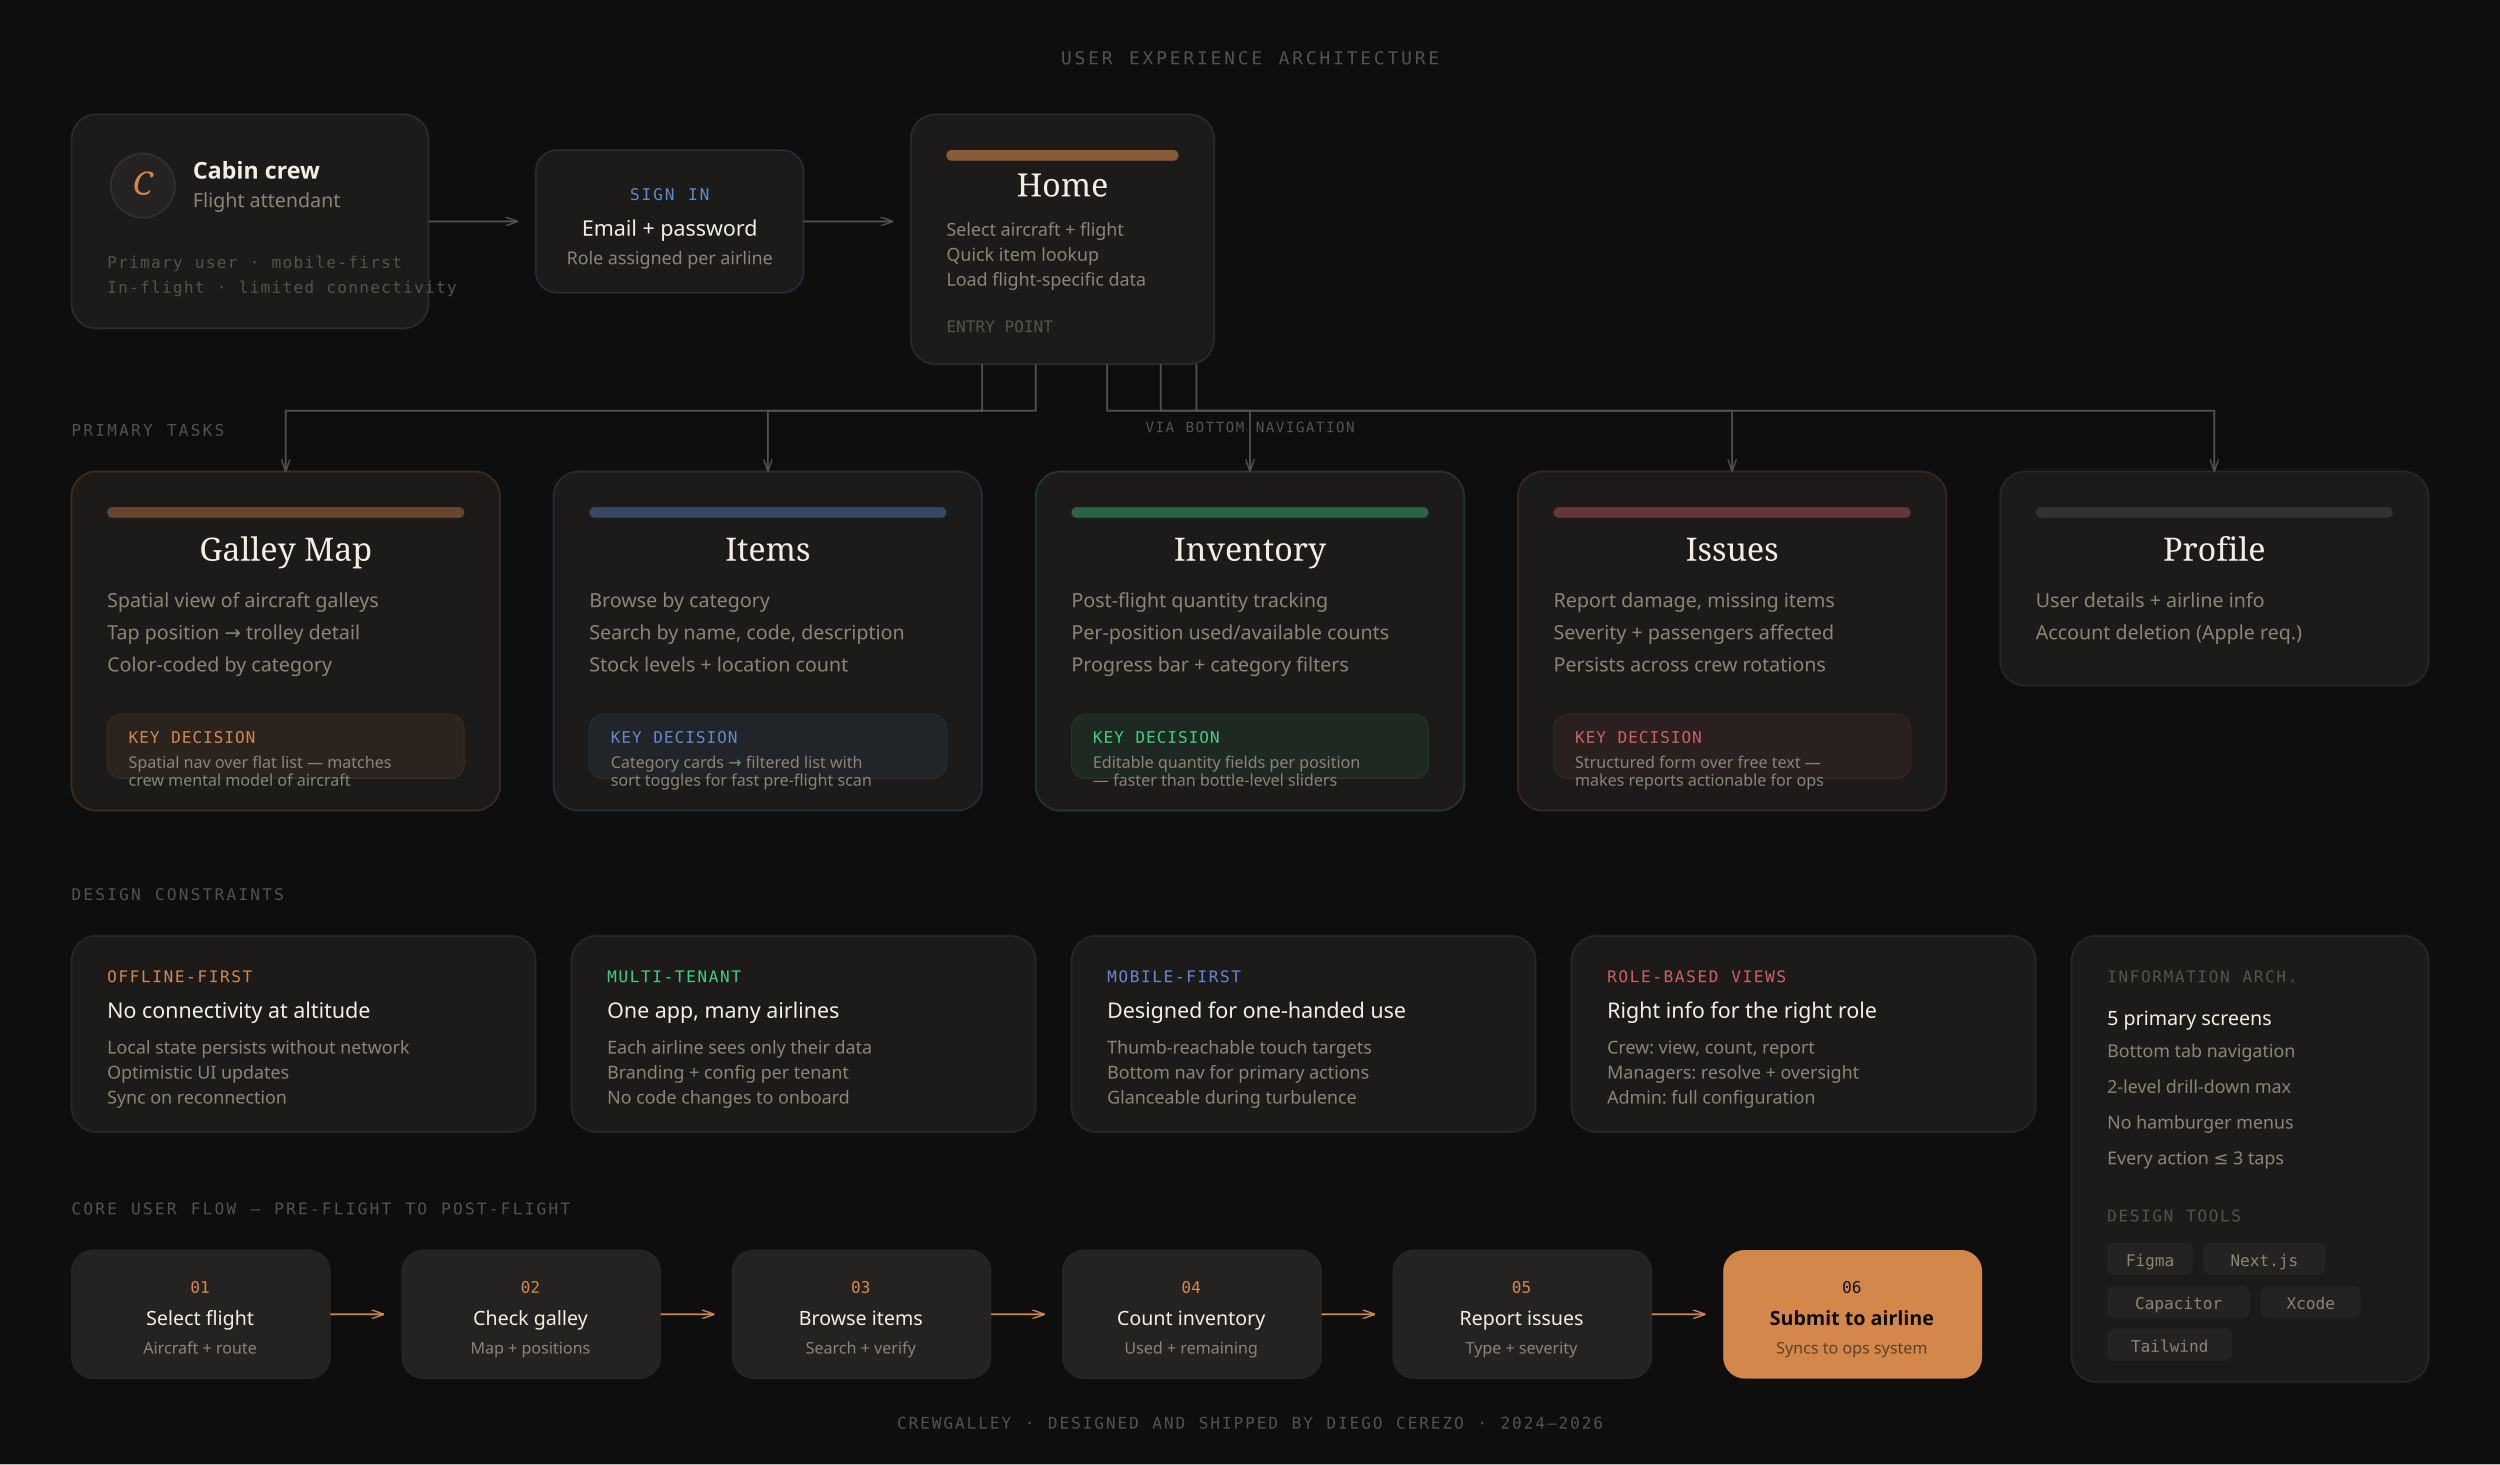
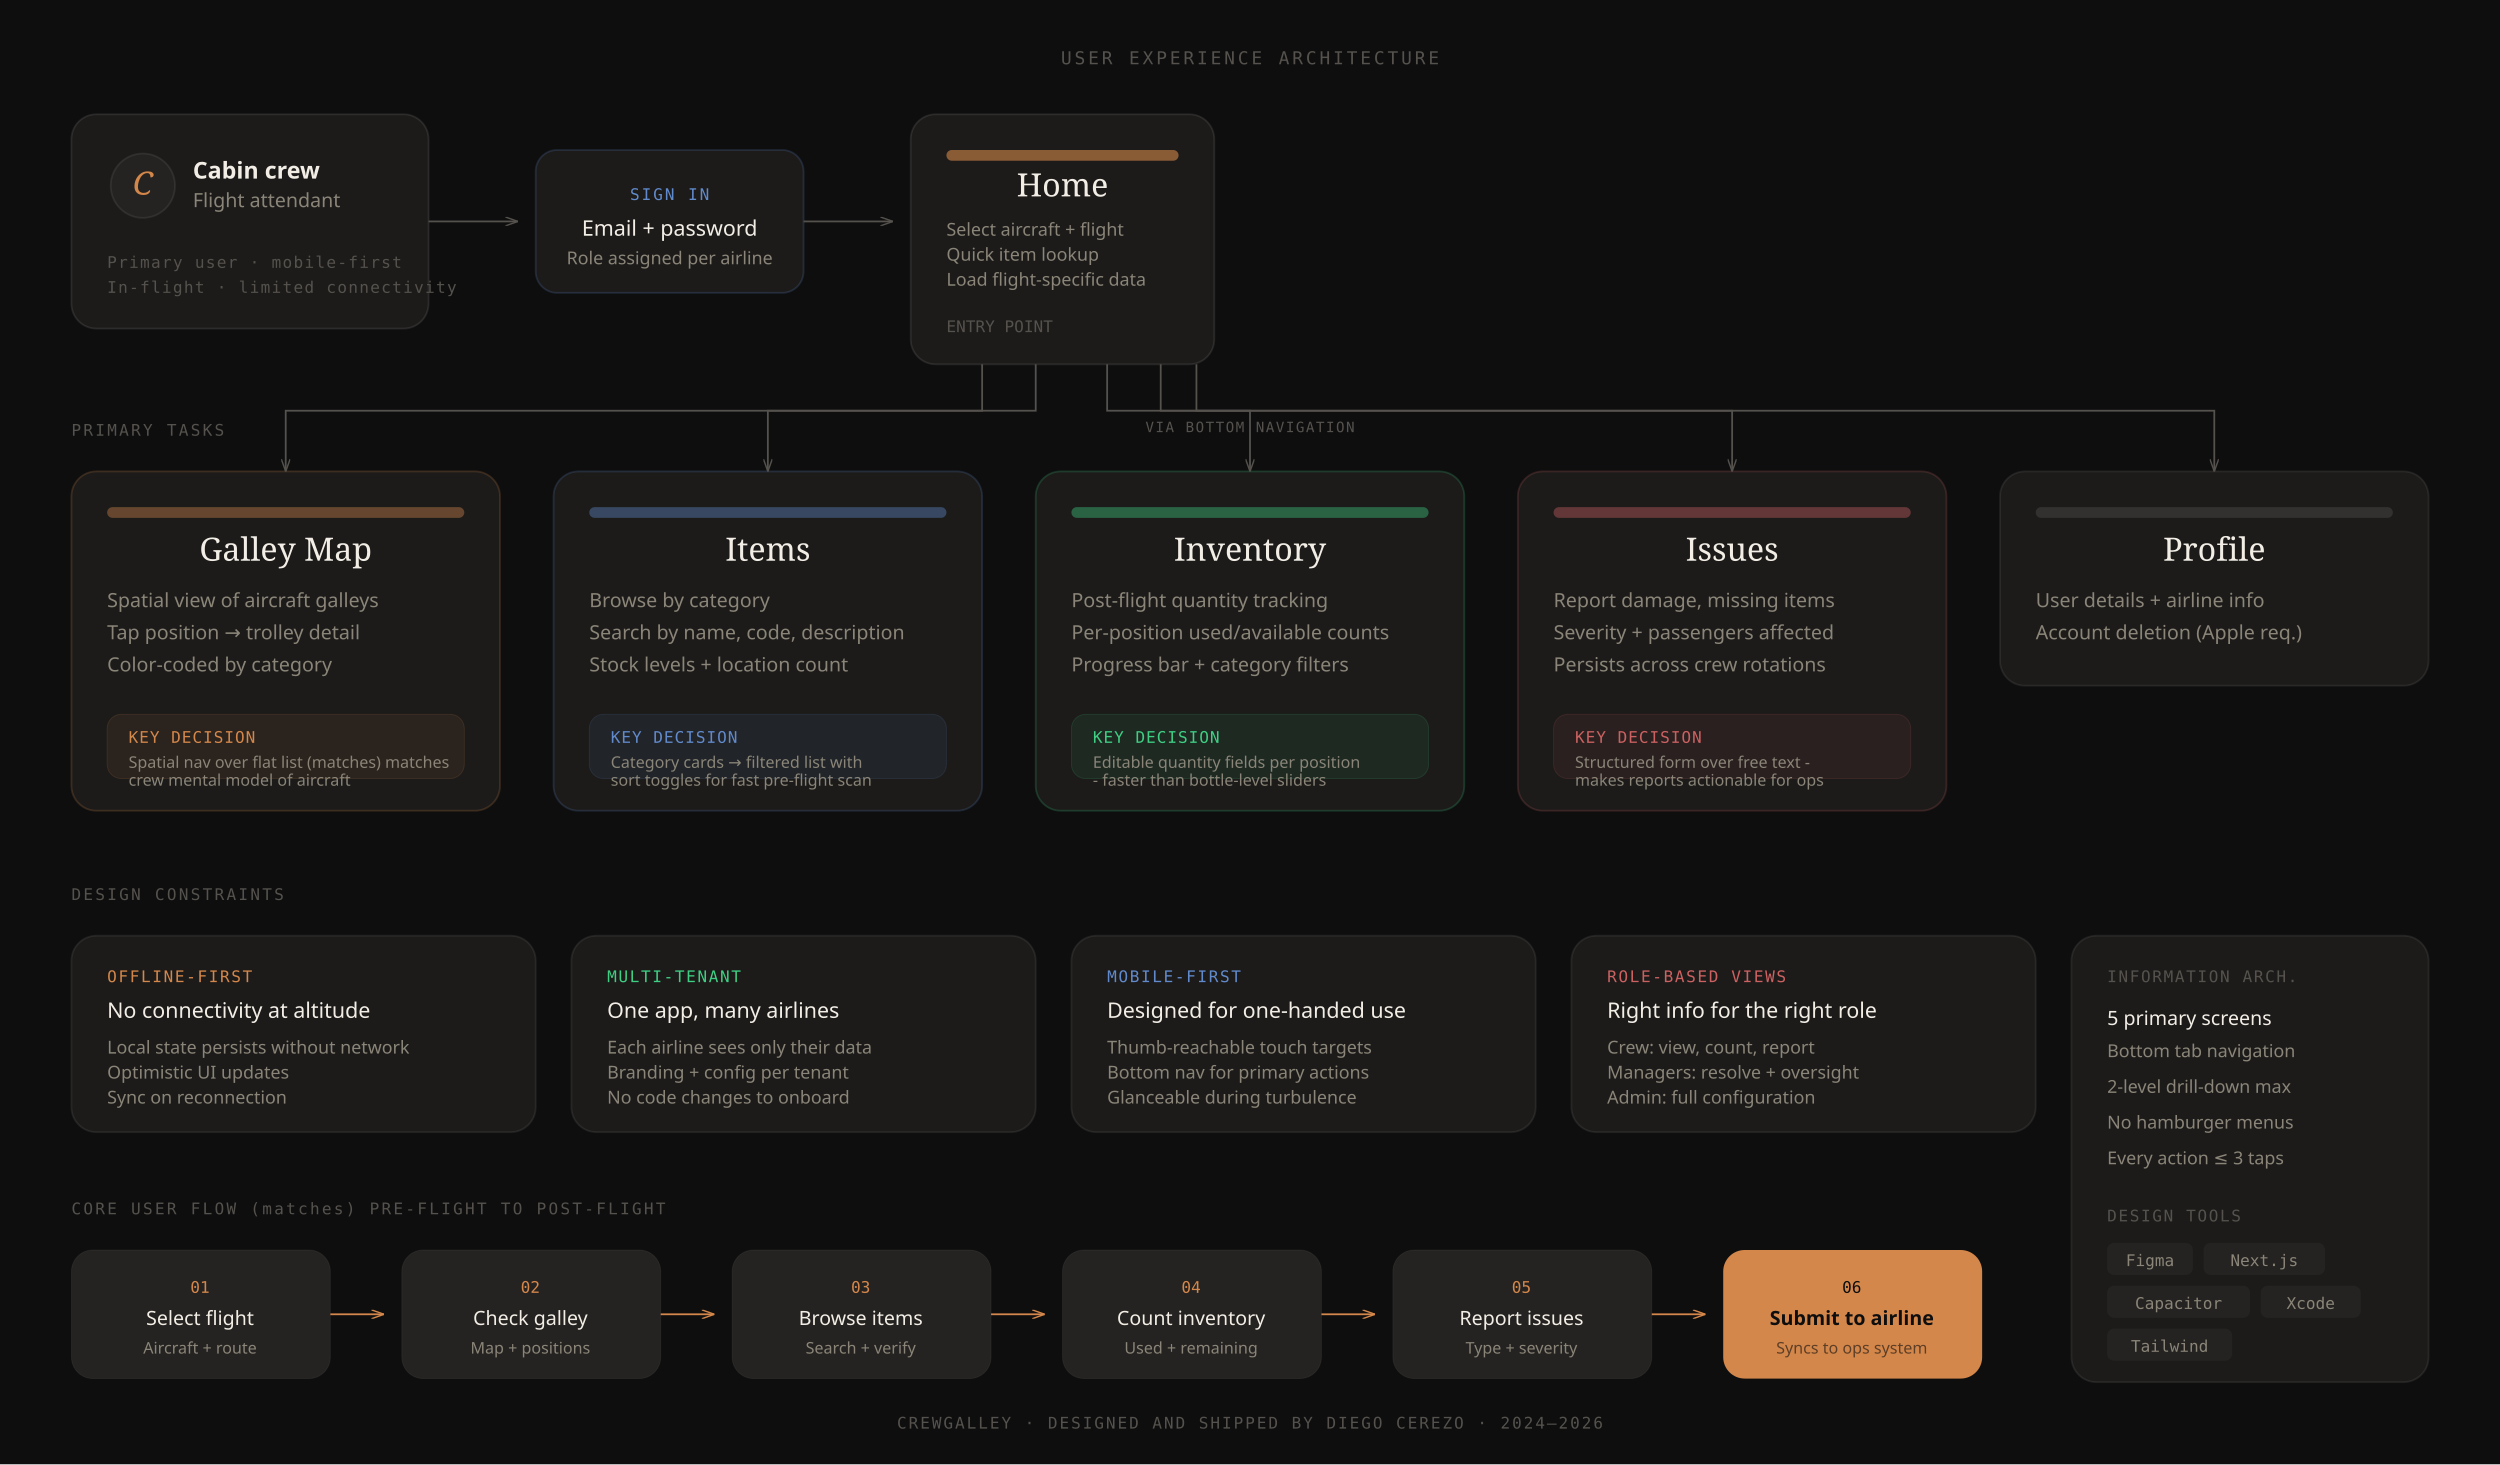
<svg xmlns="http://www.w3.org/2000/svg" viewBox="0 0 1400 820" width="1400" height="820">
  <defs>
    <marker id="ah" markerWidth="7" markerHeight="5" refX="7" refY="2.5" orient="auto">
      <path d="M0,0 L7,2.5 L0,5" fill="none" stroke="#55524D" stroke-width="0.8" />
    </marker>
    <marker id="ah-accent" markerWidth="7" markerHeight="5" refX="7" refY="2.5" orient="auto">
      <path d="M0,0 L7,2.5 L0,5" fill="none" stroke="#D4874A" stroke-width="0.8" />
    </marker>
  </defs>
  <rect width="1400" height="820" fill="#0E0E0F" />
  <text x="700" y="36" text-anchor="middle" fill="#55524D" font-family="JetBrains Mono, monospace" font-size="10" letter-spacing="0.16em">USER EXPERIENCE ARCHITECTURE</text>
  <rect x="40" y="64" width="200" height="120" rx="14" fill="#1C1B1A" stroke="rgba(242,238,230,0.1)" stroke-width="1" />
  <circle cx="80" cy="104" r="18" fill="#252321" stroke="rgba(242,238,230,0.08)" stroke-width="1" />
  <text x="80" y="109" text-anchor="middle" fill="#D4874A" font-family="Instrument Serif, serif" font-size="18" font-style="italic">C</text>
  <text x="108" y="100" fill="#F2EEE6" font-family="Inter Tight, sans-serif" font-weight="600" font-size="13">Cabin crew</text>
  <text x="108" y="116" fill="#8A8578" font-family="Inter Tight, sans-serif" font-size="11">Flight attendant</text>
  <text x="60" y="150" fill="#55524D" font-family="JetBrains Mono, monospace" font-size="9" letter-spacing="0.08em">Primary user · mobile-first</text>
  <text x="60" y="164" fill="#55524D" font-family="JetBrains Mono, monospace" font-size="9" letter-spacing="0.08em">In-flight · limited connectivity</text>
  <line x1="240" y1="124" x2="290" y2="124" stroke="#55524D" stroke-width="1" marker-end="url(#ah)" />
  <rect x="300" y="84" width="150" height="80" rx="12" fill="#1C1B1A" stroke="rgba(97,138,204,0.2)" stroke-width="1" />
  <text x="375" y="112" text-anchor="middle" fill="#618ACC" font-family="JetBrains Mono, monospace" font-size="9" letter-spacing="0.12em">SIGN IN</text>
  <text x="375" y="132" text-anchor="middle" fill="#F2EEE6" font-family="Inter Tight, sans-serif" font-weight="500" font-size="12">Email + password</text>
  <text x="375" y="148" text-anchor="middle" fill="#8A8578" font-family="Inter Tight, sans-serif" font-size="10">Role assigned per airline</text>
  <line x1="450" y1="124" x2="500" y2="124" stroke="#55524D" stroke-width="1" marker-end="url(#ah)" />
  <rect x="510" y="64" width="170" height="140" rx="14" fill="#1C1B1A" stroke="rgba(242,238,230,0.1)" stroke-width="1" />
  <rect x="530" y="84" width="130" height="6" rx="3" fill="#D4874A" opacity="0.6" />
  <text x="595" y="110" text-anchor="middle" fill="#F2EEE6" font-family="Instrument Serif, serif" font-size="18">Home</text>
  <text x="530" y="132" fill="#8A8578" font-family="Inter Tight, sans-serif" font-size="10">Select aircraft + flight</text>
  <text x="530" y="146" fill="#8A8578" font-family="Inter Tight, sans-serif" font-size="10">Quick item lookup</text>
  <text x="530" y="160" fill="#8A8578" font-family="Inter Tight, sans-serif" font-size="10">Load flight-specific data</text>
  <text x="530" y="186" fill="#55524D" font-family="JetBrains Mono, monospace" font-size="9">ENTRY POINT</text>
  <text x="40" y="244" fill="#55524D" font-family="JetBrains Mono, monospace" font-size="9" letter-spacing="0.14em">PRIMARY TASKS</text>
  <rect x="40" y="264" width="240" height="190" rx="14" fill="#1C1B1A" stroke="rgba(212,135,74,0.2)" stroke-width="1" />
  <rect x="60" y="284" width="200" height="6" rx="3" fill="#D4874A" opacity="0.4" />
  <text x="160" y="314" text-anchor="middle" fill="#F2EEE6" font-family="Instrument Serif, serif" font-size="18">Galley Map</text>
  <text x="60" y="340" fill="#8A8578" font-family="Inter Tight, sans-serif" font-size="11">Spatial view of aircraft galleys</text>
  <text x="60" y="358" fill="#8A8578" font-family="Inter Tight, sans-serif" font-size="11">Tap position → trolley detail</text>
  <text x="60" y="376" fill="#8A8578" font-family="Inter Tight, sans-serif" font-size="11">Color-coded by category</text>
  <rect x="60" y="400" width="200" height="36" rx="8" fill="rgba(212,135,74,0.08)" stroke="rgba(212,135,74,0.15)" stroke-width="0.5" />
  <text x="72" y="416" fill="#D4874A" font-family="JetBrains Mono, monospace" font-size="9" letter-spacing="0.06em">KEY DECISION</text>
-   <text x="72" y="430" fill="#8A8578" font-family="Inter Tight, sans-serif" font-size="9">Spatial nav over flat list — matches</text>
+   <text x="72" y="430" fill="#8A8578" font-family="Inter Tight, sans-serif" font-size="9">Spatial nav over flat list (matches) matches</text>
  <text x="72" y="440" fill="#8A8578" font-family="Inter Tight, sans-serif" font-size="9">crew mental model of aircraft</text>
  <rect x="310" y="264" width="240" height="190" rx="14" fill="#1C1B1A" stroke="rgba(97,138,204,0.2)" stroke-width="1" />
  <rect x="330" y="284" width="200" height="6" rx="3" fill="#618ACC" opacity="0.4" />
  <text x="430" y="314" text-anchor="middle" fill="#F2EEE6" font-family="Instrument Serif, serif" font-size="18">Items</text>
  <text x="330" y="340" fill="#8A8578" font-family="Inter Tight, sans-serif" font-size="11">Browse by category</text>
  <text x="330" y="358" fill="#8A8578" font-family="Inter Tight, sans-serif" font-size="11">Search by name, code, description</text>
  <text x="330" y="376" fill="#8A8578" font-family="Inter Tight, sans-serif" font-size="11">Stock levels + location count</text>
  <rect x="330" y="400" width="200" height="36" rx="8" fill="rgba(97,138,204,0.08)" stroke="rgba(97,138,204,0.15)" stroke-width="0.5" />
  <text x="342" y="416" fill="#618ACC" font-family="JetBrains Mono, monospace" font-size="9" letter-spacing="0.06em">KEY DECISION</text>
  <text x="342" y="430" fill="#8A8578" font-family="Inter Tight, sans-serif" font-size="9">Category cards → filtered list with</text>
  <text x="342" y="440" fill="#8A8578" font-family="Inter Tight, sans-serif" font-size="9">sort toggles for fast pre-flight scan</text>
  <rect x="580" y="264" width="240" height="190" rx="14" fill="#1C1B1A" stroke="rgba(62,207,131,0.2)" stroke-width="1" />
  <rect x="600" y="284" width="200" height="6" rx="3" fill="#3ECF83" opacity="0.4" />
  <text x="700" y="314" text-anchor="middle" fill="#F2EEE6" font-family="Instrument Serif, serif" font-size="18">Inventory</text>
  <text x="600" y="340" fill="#8A8578" font-family="Inter Tight, sans-serif" font-size="11">Post-flight quantity tracking</text>
  <text x="600" y="358" fill="#8A8578" font-family="Inter Tight, sans-serif" font-size="11">Per-position used/available counts</text>
  <text x="600" y="376" fill="#8A8578" font-family="Inter Tight, sans-serif" font-size="11">Progress bar + category filters</text>
  <rect x="600" y="400" width="200" height="36" rx="8" fill="rgba(62,207,131,0.08)" stroke="rgba(62,207,131,0.15)" stroke-width="0.5" />
  <text x="612" y="416" fill="#3ECF83" font-family="JetBrains Mono, monospace" font-size="9" letter-spacing="0.06em">KEY DECISION</text>
  <text x="612" y="430" fill="#8A8578" font-family="Inter Tight, sans-serif" font-size="9">Editable quantity fields per position</text>
-   <text x="612" y="440" fill="#8A8578" font-family="Inter Tight, sans-serif" font-size="9">— faster than bottle-level sliders</text>
+   <text x="612" y="440" fill="#8A8578" font-family="Inter Tight, sans-serif" font-size="9">- faster than bottle-level sliders</text>
  <rect x="850" y="264" width="240" height="190" rx="14" fill="#1C1B1A" stroke="rgba(204,97,97,0.2)" stroke-width="1" />
  <rect x="870" y="284" width="200" height="6" rx="3" fill="#CC6161" opacity="0.4" />
  <text x="970" y="314" text-anchor="middle" fill="#F2EEE6" font-family="Instrument Serif, serif" font-size="18">Issues</text>
  <text x="870" y="340" fill="#8A8578" font-family="Inter Tight, sans-serif" font-size="11">Report damage, missing items</text>
  <text x="870" y="358" fill="#8A8578" font-family="Inter Tight, sans-serif" font-size="11">Severity + passengers affected</text>
  <text x="870" y="376" fill="#8A8578" font-family="Inter Tight, sans-serif" font-size="11">Persists across crew rotations</text>
  <rect x="870" y="400" width="200" height="36" rx="8" fill="rgba(204,97,97,0.08)" stroke="rgba(204,97,97,0.15)" stroke-width="0.5" />
  <text x="882" y="416" fill="#CC6161" font-family="JetBrains Mono, monospace" font-size="9" letter-spacing="0.06em">KEY DECISION</text>
-   <text x="882" y="430" fill="#8A8578" font-family="Inter Tight, sans-serif" font-size="9">Structured form over free text —</text>
+   <text x="882" y="430" fill="#8A8578" font-family="Inter Tight, sans-serif" font-size="9">Structured form over free text -</text>
  <text x="882" y="440" fill="#8A8578" font-family="Inter Tight, sans-serif" font-size="9">makes reports actionable for ops</text>
  <rect x="1120" y="264" width="240" height="120" rx="14" fill="#1C1B1A" stroke="rgba(242,238,230,0.08)" stroke-width="1" />
  <rect x="1140" y="284" width="200" height="6" rx="3" fill="#55524D" opacity="0.4" />
  <text x="1240" y="314" text-anchor="middle" fill="#F2EEE6" font-family="Instrument Serif, serif" font-size="18">Profile</text>
  <text x="1140" y="340" fill="#8A8578" font-family="Inter Tight, sans-serif" font-size="11">User details + airline info</text>
  <text x="1140" y="358" fill="#8A8578" font-family="Inter Tight, sans-serif" font-size="11">Account deletion (Apple req.)</text>
  <path d="M550,204 L550,230 L160,230 L160,264" stroke="#55524D" stroke-width="1" fill="none" marker-end="url(#ah)" />
  <path d="M580,204 L580,230 L430,230 L430,264" stroke="#55524D" stroke-width="1" fill="none" marker-end="url(#ah)" />
  <path d="M620,204 L620,230 L700,230 L700,264" stroke="#55524D" stroke-width="1" fill="none" marker-end="url(#ah)" />
  <path d="M650,204 L650,230 L970,230 L970,264" stroke="#55524D" stroke-width="1" fill="none" marker-end="url(#ah)" />
  <path d="M670,204 L670,230 L1240,230 L1240,264" stroke="#55524D" stroke-width="1" fill="none" marker-end="url(#ah)" />
  <text x="700" y="242" text-anchor="middle" fill="#55524D" font-family="JetBrains Mono, monospace" font-size="8" letter-spacing="0.1em">VIA BOTTOM NAVIGATION</text>
  <text x="40" y="504" fill="#55524D" font-family="JetBrains Mono, monospace" font-size="9" letter-spacing="0.14em">DESIGN CONSTRAINTS</text>
  <rect x="40" y="524" width="260" height="110" rx="14" fill="#1C1B1A" stroke="rgba(242,238,230,0.08)" stroke-width="1" />
  <text x="60" y="550" fill="#D4874A" font-family="JetBrains Mono, monospace" font-size="9" letter-spacing="0.1em">OFFLINE-FIRST</text>
  <text x="60" y="570" fill="#F2EEE6" font-family="Inter Tight, sans-serif" font-weight="500" font-size="12">No connectivity at altitude</text>
  <text x="60" y="590" fill="#8A8578" font-family="Inter Tight, sans-serif" font-size="10">Local state persists without network</text>
  <text x="60" y="604" fill="#8A8578" font-family="Inter Tight, sans-serif" font-size="10">Optimistic UI updates</text>
  <text x="60" y="618" fill="#8A8578" font-family="Inter Tight, sans-serif" font-size="10">Sync on reconnection</text>
  <rect x="320" y="524" width="260" height="110" rx="14" fill="#1C1B1A" stroke="rgba(242,238,230,0.08)" stroke-width="1" />
  <text x="340" y="550" fill="#3ECF83" font-family="JetBrains Mono, monospace" font-size="9" letter-spacing="0.1em">MULTI-TENANT</text>
  <text x="340" y="570" fill="#F2EEE6" font-family="Inter Tight, sans-serif" font-weight="500" font-size="12">One app, many airlines</text>
  <text x="340" y="590" fill="#8A8578" font-family="Inter Tight, sans-serif" font-size="10">Each airline sees only their data</text>
  <text x="340" y="604" fill="#8A8578" font-family="Inter Tight, sans-serif" font-size="10">Branding + config per tenant</text>
  <text x="340" y="618" fill="#8A8578" font-family="Inter Tight, sans-serif" font-size="10">No code changes to onboard</text>
  <rect x="600" y="524" width="260" height="110" rx="14" fill="#1C1B1A" stroke="rgba(242,238,230,0.08)" stroke-width="1" />
  <text x="620" y="550" fill="#618ACC" font-family="JetBrains Mono, monospace" font-size="9" letter-spacing="0.1em">MOBILE-FIRST</text>
  <text x="620" y="570" fill="#F2EEE6" font-family="Inter Tight, sans-serif" font-weight="500" font-size="12">Designed for one-handed use</text>
  <text x="620" y="590" fill="#8A8578" font-family="Inter Tight, sans-serif" font-size="10">Thumb-reachable touch targets</text>
  <text x="620" y="604" fill="#8A8578" font-family="Inter Tight, sans-serif" font-size="10">Bottom nav for primary actions</text>
  <text x="620" y="618" fill="#8A8578" font-family="Inter Tight, sans-serif" font-size="10">Glanceable during turbulence</text>
  <rect x="880" y="524" width="260" height="110" rx="14" fill="#1C1B1A" stroke="rgba(242,238,230,0.08)" stroke-width="1" />
  <text x="900" y="550" fill="#CC6161" font-family="JetBrains Mono, monospace" font-size="9" letter-spacing="0.1em">ROLE-BASED VIEWS</text>
  <text x="900" y="570" fill="#F2EEE6" font-family="Inter Tight, sans-serif" font-weight="500" font-size="12">Right info for the right role</text>
  <text x="900" y="590" fill="#8A8578" font-family="Inter Tight, sans-serif" font-size="10">Crew: view, count, report</text>
  <text x="900" y="604" fill="#8A8578" font-family="Inter Tight, sans-serif" font-size="10">Managers: resolve + oversight</text>
  <text x="900" y="618" fill="#8A8578" font-family="Inter Tight, sans-serif" font-size="10">Admin: full configuration</text>
-   <text x="40" y="680" fill="#55524D" font-family="JetBrains Mono, monospace" font-size="9" letter-spacing="0.14em">CORE USER FLOW — PRE-FLIGHT TO POST-FLIGHT</text>
+   <text x="40" y="680" fill="#55524D" font-family="JetBrains Mono, monospace" font-size="9" letter-spacing="0.14em">CORE USER FLOW (matches) PRE-FLIGHT TO POST-FLIGHT</text>
  <rect x="40" y="700" width="145" height="72" rx="12" fill="#252321" stroke="rgba(242,238,230,0.06)" stroke-width="0.5" />
  <text x="112" y="724" text-anchor="middle" fill="#D4874A" font-family="JetBrains Mono, monospace" font-size="9">01</text>
  <text x="112" y="742" text-anchor="middle" fill="#F2EEE6" font-family="Inter Tight, sans-serif" font-weight="500" font-size="11">Select flight</text>
  <text x="112" y="758" text-anchor="middle" fill="#8A8578" font-family="Inter Tight, sans-serif" font-size="9">Aircraft + route</text>
  <line x1="185" y1="736" x2="215" y2="736" stroke="#D4874A" stroke-width="1" marker-end="url(#ah-accent)" />
  <rect x="225" y="700" width="145" height="72" rx="12" fill="#252321" stroke="rgba(242,238,230,0.06)" stroke-width="0.5" />
  <text x="297" y="724" text-anchor="middle" fill="#D4874A" font-family="JetBrains Mono, monospace" font-size="9">02</text>
  <text x="297" y="742" text-anchor="middle" fill="#F2EEE6" font-family="Inter Tight, sans-serif" font-weight="500" font-size="11">Check galley</text>
  <text x="297" y="758" text-anchor="middle" fill="#8A8578" font-family="Inter Tight, sans-serif" font-size="9">Map + positions</text>
  <line x1="370" y1="736" x2="400" y2="736" stroke="#D4874A" stroke-width="1" marker-end="url(#ah-accent)" />
  <rect x="410" y="700" width="145" height="72" rx="12" fill="#252321" stroke="rgba(242,238,230,0.06)" stroke-width="0.5" />
  <text x="482" y="724" text-anchor="middle" fill="#D4874A" font-family="JetBrains Mono, monospace" font-size="9">03</text>
  <text x="482" y="742" text-anchor="middle" fill="#F2EEE6" font-family="Inter Tight, sans-serif" font-weight="500" font-size="11">Browse items</text>
  <text x="482" y="758" text-anchor="middle" fill="#8A8578" font-family="Inter Tight, sans-serif" font-size="9">Search + verify</text>
  <line x1="555" y1="736" x2="585" y2="736" stroke="#D4874A" stroke-width="1" marker-end="url(#ah-accent)" />
  <rect x="595" y="700" width="145" height="72" rx="12" fill="#252321" stroke="rgba(242,238,230,0.06)" stroke-width="0.5" />
  <text x="667" y="724" text-anchor="middle" fill="#D4874A" font-family="JetBrains Mono, monospace" font-size="9">04</text>
  <text x="667" y="742" text-anchor="middle" fill="#F2EEE6" font-family="Inter Tight, sans-serif" font-weight="500" font-size="11">Count inventory</text>
  <text x="667" y="758" text-anchor="middle" fill="#8A8578" font-family="Inter Tight, sans-serif" font-size="9">Used + remaining</text>
  <line x1="740" y1="736" x2="770" y2="736" stroke="#D4874A" stroke-width="1" marker-end="url(#ah-accent)" />
  <rect x="780" y="700" width="145" height="72" rx="12" fill="#252321" stroke="rgba(242,238,230,0.06)" stroke-width="0.5" />
  <text x="852" y="724" text-anchor="middle" fill="#D4874A" font-family="JetBrains Mono, monospace" font-size="9">05</text>
  <text x="852" y="742" text-anchor="middle" fill="#F2EEE6" font-family="Inter Tight, sans-serif" font-weight="500" font-size="11">Report issues</text>
  <text x="852" y="758" text-anchor="middle" fill="#8A8578" font-family="Inter Tight, sans-serif" font-size="9">Type + severity</text>
  <line x1="925" y1="736" x2="955" y2="736" stroke="#D4874A" stroke-width="1" marker-end="url(#ah-accent)" />
  <rect x="965" y="700" width="145" height="72" rx="12" fill="#D4874A" />
  <text x="1037" y="724" text-anchor="middle" fill="#0E0E0F" font-family="JetBrains Mono, monospace" font-size="9">06</text>
  <text x="1037" y="742" text-anchor="middle" fill="#0E0E0F" font-family="Inter Tight, sans-serif" font-weight="600" font-size="11">Submit to airline</text>
  <text x="1037" y="758" text-anchor="middle" fill="rgba(14,14,15,0.6)" font-family="Inter Tight, sans-serif" font-size="9">Syncs to ops system</text>
  <rect x="1160" y="524" width="200" height="250" rx="14" fill="#1C1B1A" stroke="rgba(242,238,230,0.08)" stroke-width="1" />
  <text x="1180" y="550" fill="#55524D" font-family="JetBrains Mono, monospace" font-size="9" letter-spacing="0.1em">INFORMATION ARCH.</text>
  <text x="1180" y="574" fill="#F2EEE6" font-family="Inter Tight, sans-serif" font-weight="500" font-size="11">5 primary screens</text>
  <text x="1180" y="592" fill="#8A8578" font-family="Inter Tight, sans-serif" font-size="10">Bottom tab navigation</text>
  <text x="1180" y="612" fill="#8A8578" font-family="Inter Tight, sans-serif" font-size="10">2-level drill-down max</text>
  <text x="1180" y="632" fill="#8A8578" font-family="Inter Tight, sans-serif" font-size="10">No hamburger menus</text>
  <text x="1180" y="652" fill="#8A8578" font-family="Inter Tight, sans-serif" font-size="10">Every action ≤ 3 taps</text>
  <text x="1180" y="684" fill="#55524D" font-family="JetBrains Mono, monospace" font-size="9" letter-spacing="0.1em">DESIGN TOOLS</text>
  <rect x="1180" y="696" width="48" height="18" rx="4" fill="#252321" />
  <text x="1204" y="709" text-anchor="middle" fill="#8A8578" font-family="JetBrains Mono, monospace" font-size="9">Figma</text>
  <rect x="1234" y="696" width="68" height="18" rx="4" fill="#252321" />
  <text x="1268" y="709" text-anchor="middle" fill="#8A8578" font-family="JetBrains Mono, monospace" font-size="9">Next.js</text>
  <rect x="1180" y="720" width="80" height="18" rx="4" fill="#252321" />
  <text x="1220" y="733" text-anchor="middle" fill="#8A8578" font-family="JetBrains Mono, monospace" font-size="9">Capacitor</text>
  <rect x="1266" y="720" width="56" height="18" rx="4" fill="#252321" />
  <text x="1294" y="733" text-anchor="middle" fill="#8A8578" font-family="JetBrains Mono, monospace" font-size="9">Xcode</text>
  <rect x="1180" y="744" width="70" height="18" rx="4" fill="#252321" />
  <text x="1215" y="757" text-anchor="middle" fill="#8A8578" font-family="JetBrains Mono, monospace" font-size="9">Tailwind</text>
  <text x="700" y="800" text-anchor="middle" fill="#55524D" font-family="JetBrains Mono, monospace" font-size="9" letter-spacing="0.12em">CREWGALLEY · DESIGNED AND SHIPPED BY DIEGO CEREZO · 2024–2026</text>
</svg>
